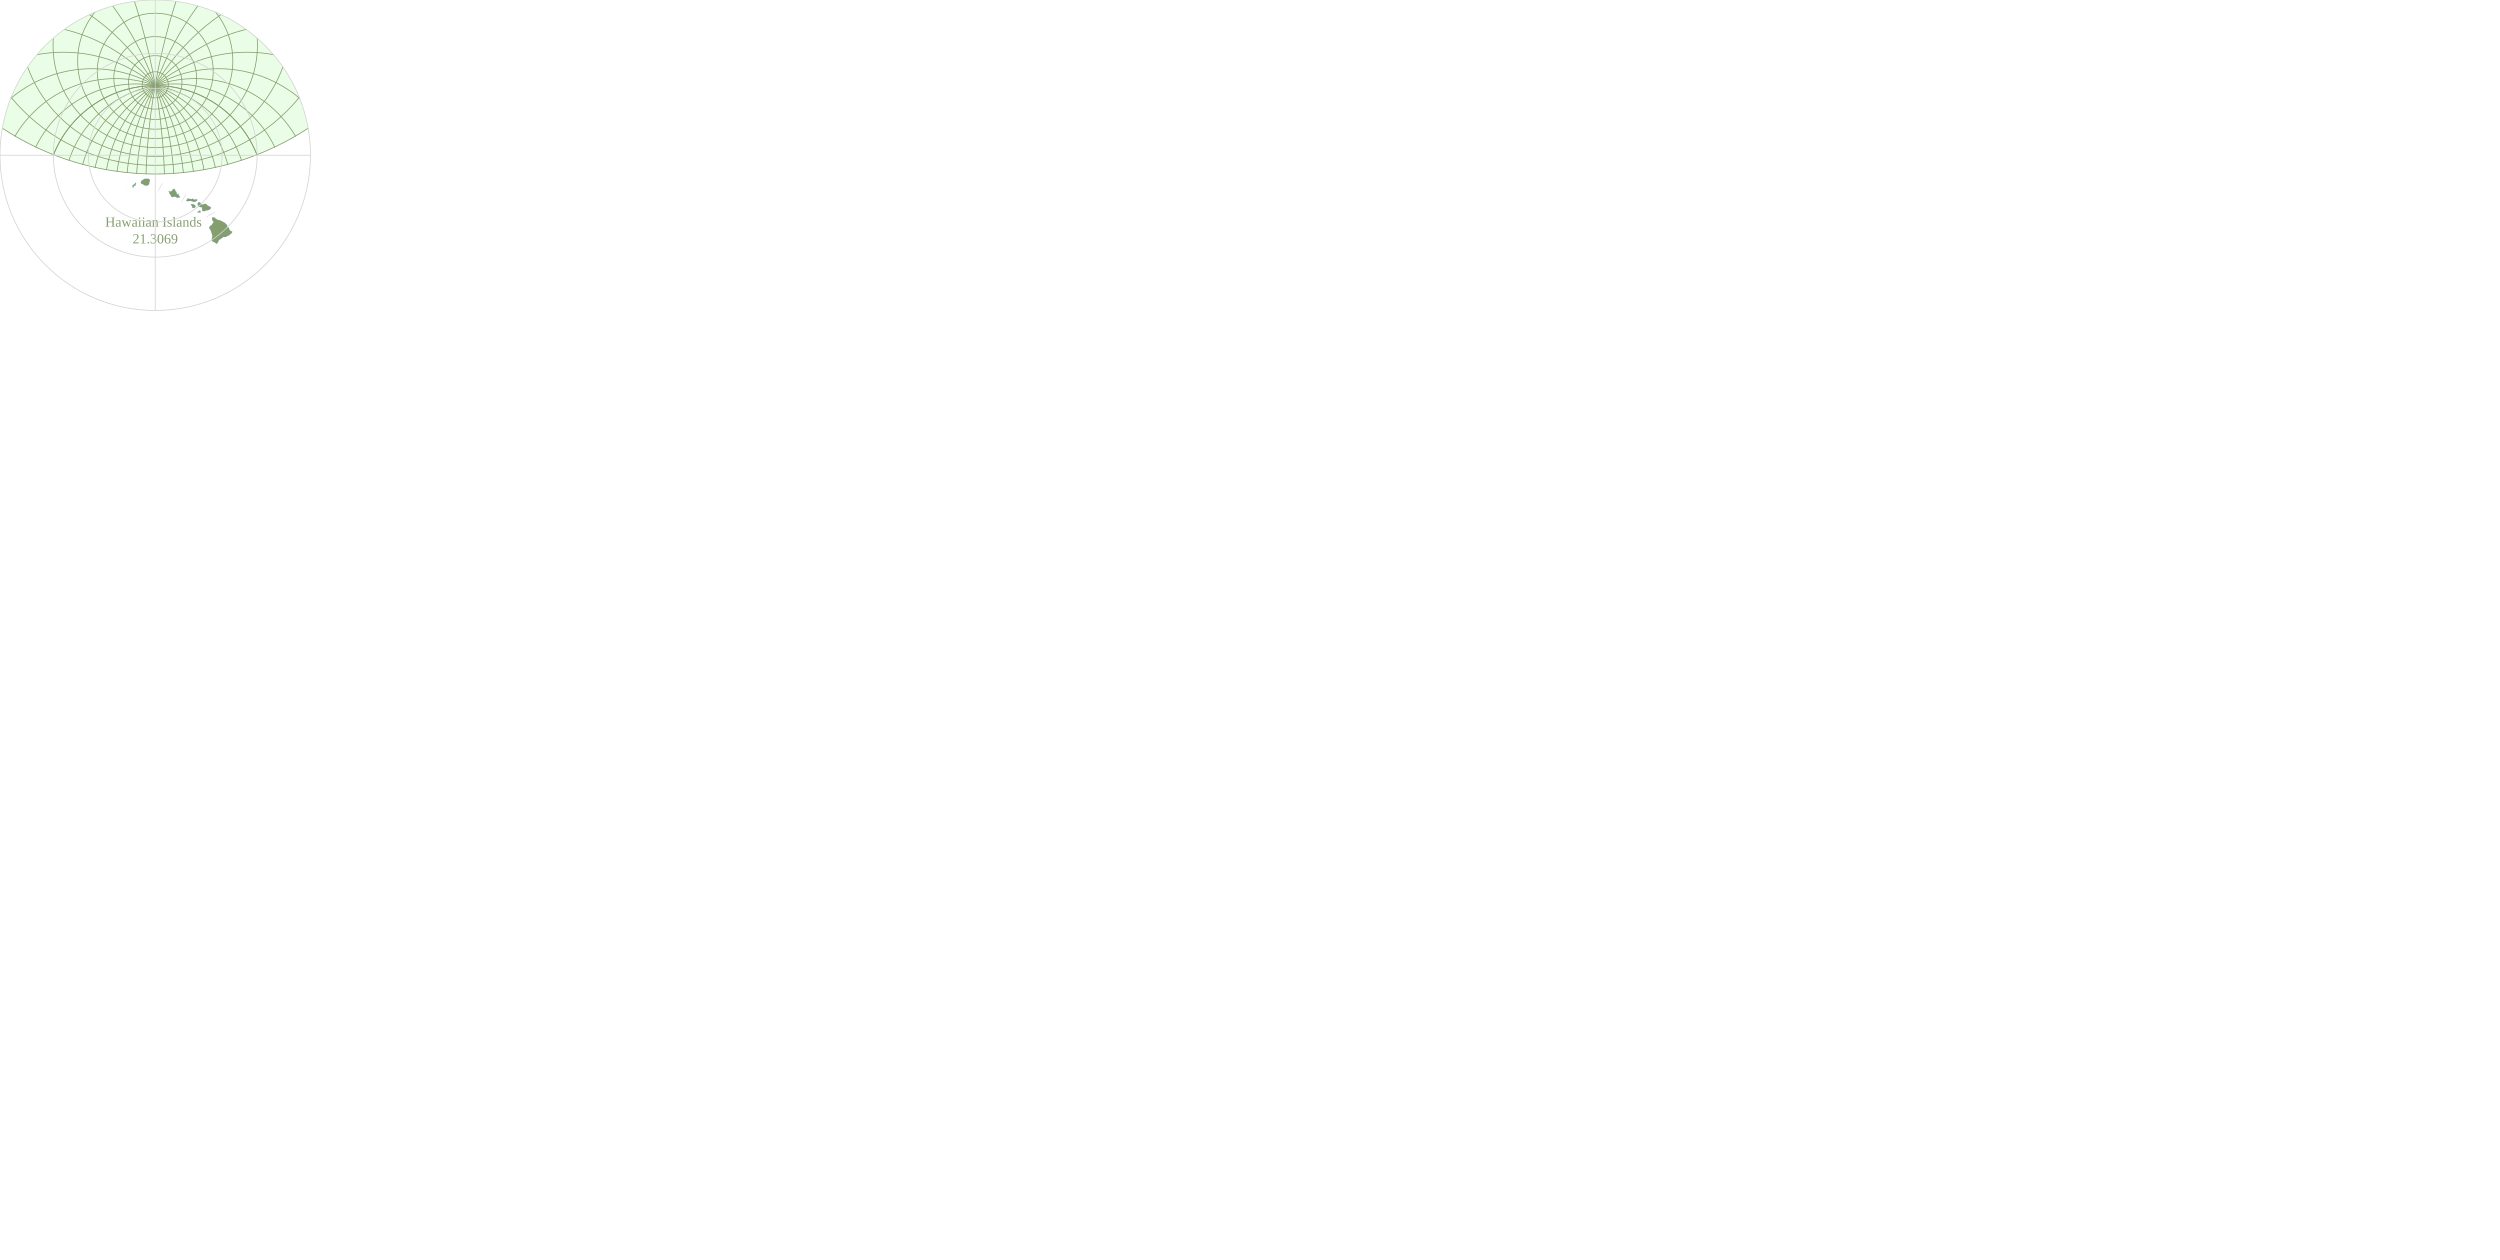
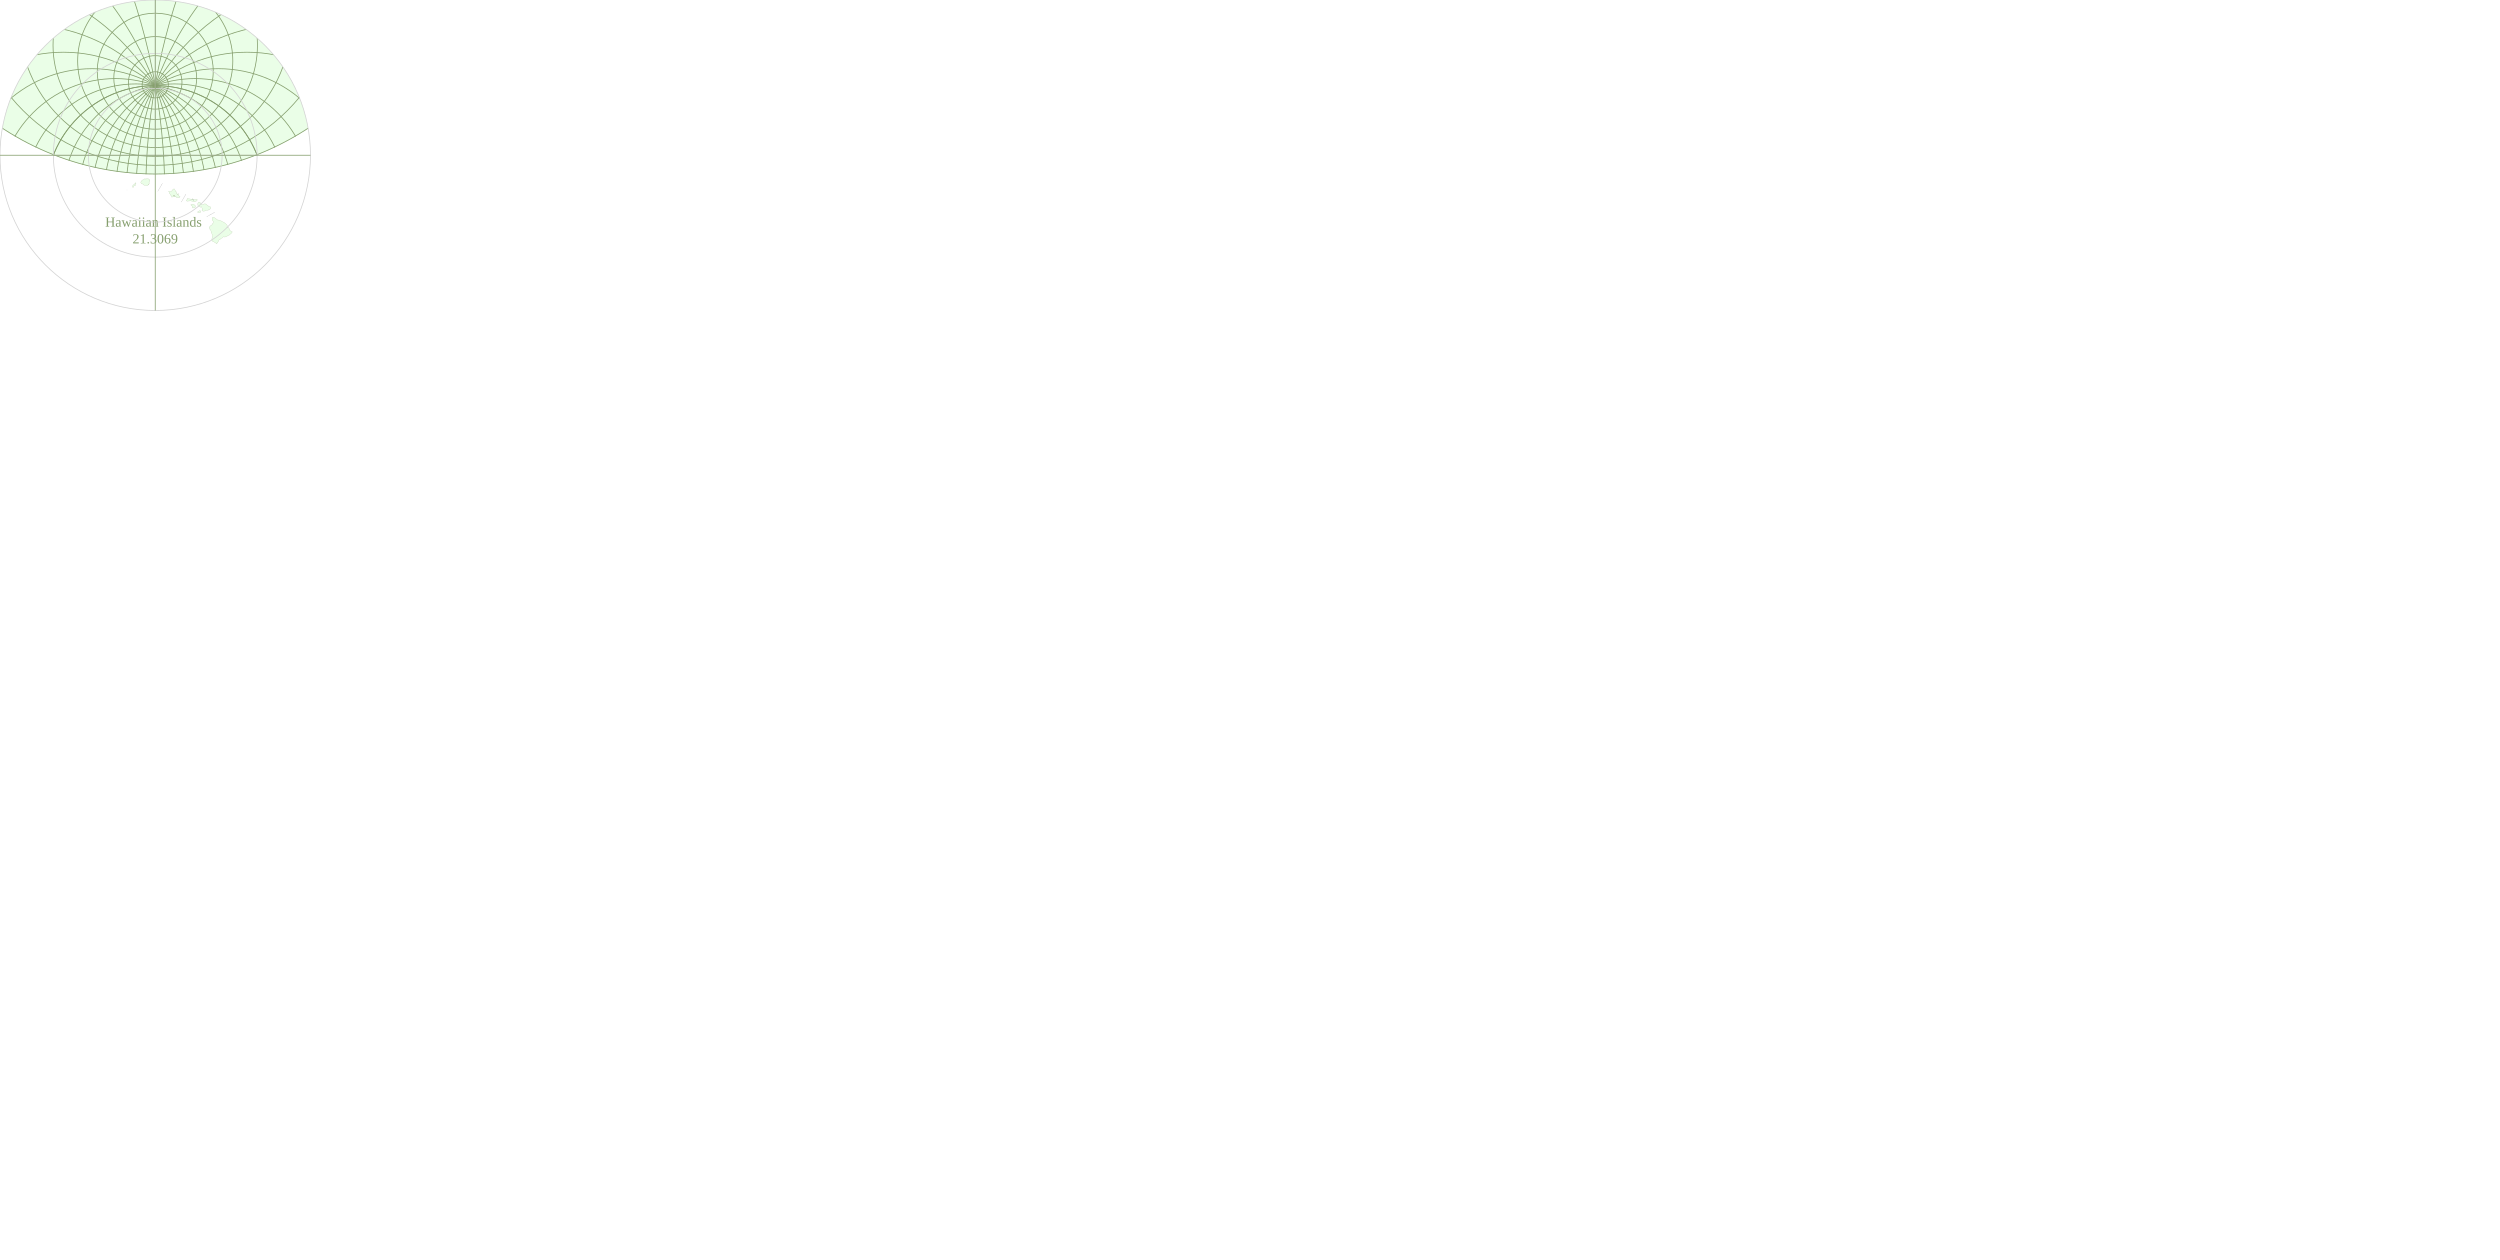
<svg xmlns="http://www.w3.org/2000/svg" xmlns:xlink="http://www.w3.org/1999/xlink" viewbox="0 0 210 210">
  <defs>
    <style type="text/css">
			#plate {
				fill: none;
				stroke: #859e6d;
				stroke-width: 0.5;
				clip-path: url(#horizon);
			}
			#tropics {
				fill: none;
				stroke: lightgrey;
				stroke-width: 0.5;
			}
			#axis {
				fill: none;
+ 				stroke: #859e6d;
+ 				stroke-width: 0.5;				
+ 			}
+ 			#axis_plate {
+ 				fill: none;
				stroke: lightgrey;
- 				stroke-width: 0.5;				
+ 				stroke-width: 0.5;	
			}
			#upperHorizon {
				stroke: #859e6d;
				stroke-width: 1;
				fill: #eafee7;
				clip-path: url(#capricorn);
			}
			#capricornPath {
				stroke: #859e6d;
				stroke-width: 0.5;
				fill: none;
			}
			#azimuth {
				fill: none;
				stroke: #859e6d;
				stroke-width: 0.5;
				clip-path: url(#horizon);
				clip-path: url(#capricorn);
			}
			#almucantar {
				fill: none;
				stroke: #859e6d;
				stroke-width: 0.5;
				clip-path: url(#capricorn);
			}
			#rect7 {
				fill: none !important;
			}
			#polygon9,
			#polygon11,
			#polygon13,
			#polygon15,
			#polygon17,
			#polygon19,
			#polygon21,
			#polygon23,
			#polygon25,
			#polygon27,
			#polygon29,
			#polygon31,
			#polygon33,
			#polygon35,
			#polygon37,
			#polygon39 {
- 				fill: #859e6d !important;
+ 				stroke: #859e6d !important;
+ 				fill: #eafee7 !important;
			}
		</style>
    <clipPath id="capricorn">
      <path id="capricornPath" d="      M0 100      A100 100 0 0 1 0 -100      A100 100 0 0 1 0 100z" />
    </clipPath>
    <clipPath id="horizon">
      <path id="horizonPath" d="      M0.0 348.903       A180.625 180.625 0 0 1 0.0 -12.346      A180.625 180.625 0 0 1 0.0 348.903z     " />
    </clipPath>
  </defs>
  <g transform="translate(100, 100)" style="fill: #859e6d; font-size: 9px;">
    <g id="map" transform="translate(-20, 13), scale(0.05)">
      <svg version="1.0" width="1440.954" height="935.188" id="svg2204">
        <defs id="defs2206" />
        <g transform="translate(814.7628,158.089)" id="layer1">
          <g transform="translate(-814.7628,-158.089)" style="overflow:visible" id="Hawaii">
            <rect width="1440.954" height="935.188" x="0" y="0" style="fill:#c6ecff;fill-rule:evenodd" id="rect7" />
            <polygon points="142.406,96.638 140.892,96.675 140.236,95.994 140.708,93.951 141.779,94.854 142.474,94.721 143.091,93.719 143.559,93.824 143.808,94.515 143.48,95.394 142.406,96.638 " style="fill:#fefee9;fill-rule:evenodd;stroke:#0978ab;stroke-width:1.701;stroke-linejoin:round;stroke-miterlimit:3.864" id="polygon9" />
            <polygon points="310.138,44.458 310.383,45.033 313.321,46.194 317.463,46.52 318.695,46.96 321.298,48.883 322.329,50.836 326.225,53.373 326.589,54.237 326.456,56.213 327.89,58.101 327.627,59.44 328.291,60.53 328.453,62.399 329.101,63.359 330.374,62.928 330.961,63.091 331.343,64.709 331.286,67.844 330.507,69.717 330.28,72.797 328.251,76.203 327.53,78.017 325.937,79.962 323.896,85.69 321.103,88.705 320.058,91.627 319.806,93.722 320.674,99.162 319.618,101.737 319.802,102.197 322.123,101.862 321.636,103.2 321.186,104.435 321.932,106.801 321.698,109.765 321.139,110.937 320.609,110.599 318.522,110.988 317.023,110.596 316.27,111.728 315.051,111.984 314.139,112.931 311.811,112.744 310.081,113.591 310.557,114.104 315.952,113.36 317.524,113.446 317.805,115.704 316.471,116.02 315.455,117.549 313.49,118.111 313.386,118.224 312.694,118.996 310.441,119.912 309.317,121.734 307.871,122.168 308.426,123.842 308.152,124.66 305.427,125.003 304.299,126.709 303.261,127.079 302.237,128.26 301.138,128.514 300.115,129.753 298.496,130.25 297.469,131.2 296.312,131.397 294.996,132.526 293.893,132.548 289.265,130.901 285.798,129.171 282.723,129.465 281.191,128.568 277.425,129.11 276.502,129.593 274.801,128.815 272.998,128.853 270.09,128.797 264.993,127.103 264.34,126.536 262.884,126.392 261.641,125.373 260.365,125.516 259.06,127.053 257.55,127.084 255.996,125.143 253.221,123.227 252.226,122.959 248.64,118.506 246.419,115.477 244.361,114.418 243.514,112.926 243.781,111.933 233.85,109.999 231.551,108.771 227.925,107.864 227.388,107.353 226.739,106.844 223.819,106.385 220.702,105.002 219.389,103.464 218.261,100.005 215.205,96.068 214.585,94.339 215.363,84.977 215.893,82.701 218.074,81.259 220.575,78.592 222.583,77.271 224.627,74.962 225.07,73.966 225.979,70.29 227.777,64.736 229.997,62.424 234.532,59.424 235.869,59.221 238.486,59.106 239.578,58.386 241.672,58.226 243.334,56.971 245.302,56.464 246.214,55.517 246.895,54.631 247.021,54.561 248.621,53.666 251.137,51.465 253.383,50.257 259.139,46.885 262.228,44.209 263.439,43.604 264.2,43.82 266.37,44.472 268.211,43.388 269.841,43.239 270.958,43.622 271.611,44.305 272.003,46.27 272.944,46.657 274.091,45.705 275.013,45.337 275.961,46.073 277.59,45.981 278.859,47.987 279.977,48.486 281.606,48.395 282.464,47.681 282.662,45.994 282.986,44.71 283.667,43.942 285.571,42.974 288.076,42.866 290.772,43.624 293.854,43.33 297.71,43.834 299.368,45.077 300.338,44.013 301.084,43.418 303.236,43.201 304.317,41.96 305.712,41.817 307.554,43.464 309.998,43.416 310.138,44.458 " style="fill:#fefee9;fill-rule:evenodd;stroke:#0978ab;stroke-width:1.701;stroke-linejoin:round;stroke-miterlimit:3.864" id="polygon11" />
            <polygon points="122.239,118.897 124.2,118.153 125.224,117.257 126.409,115.893 131.546,114.142 134.184,112.627 137.774,107.199 138.218,103.938 139.036,101.712 142.932,99.18 145.354,100.69 146.4,100.549 147.236,100.092 148.18,99.578 151.363,101.244 152.091,102.387 152.361,103.949 151.828,106.051 149.824,107.376 147.852,110.035 146.382,114.134 145.412,119.731 145.87,121.752 147.474,125.546 147.481,125.764 147.506,126.823 145.225,128.735 143.253,128.956 142.626,129.493 140.993,129.242 139.515,130.613 137.36,130.491 136.152,131.042 135.045,131.069 134.004,131.21 132.804,132.052 129.96,132.296 128.298,133.264 126.312,135.229 122.116,142.644 119.352,147.534 119.013,150.271 117.766,151.637 116.753,155.262 115.935,154.992 114.082,155.328 112.648,153.795 111.768,153.469 110.204,153.682 109.544,152.827 109.688,151.604 108.834,150.116 107.771,149.329 106.462,145.994 106.74,144.372 107.021,142.729 106.798,140.818 106.257,140.135 109.104,135.477 109.609,132.503 111.152,129.098 115.589,125.041 120.451,119.522 122.239,118.897 " style="fill:#fefee9;fill-rule:evenodd;stroke:#0978ab;stroke-width:1.701;stroke-linejoin:round;stroke-miterlimit:3.864" id="polygon13" />
            <polygon points="36.742,186.404 36.839,189.028 36.237,189.151 35.408,188.576 35.451,187.059 36.742,186.404 " style="fill:#fefee9;fill-rule:evenodd;stroke:#0978ab;stroke-width:1.701;stroke-linejoin:round;stroke-miterlimit:3.864" id="polygon15" />
            <polygon points="645.16,263.011 644.515,262.554 644.623,261.913 646.104,259.632 647.323,259.909 648.029,260.772 646.256,262.766 645.16,263.011 " style="fill:#fefee9;fill-rule:evenodd;stroke:#0978ab;stroke-width:1.701;stroke-linejoin:round;stroke-miterlimit:3.864" id="polygon17" />
            <polygon points="717.732,271.085 716.795,270.222 717.018,269.233 717.829,269.109 718.532,270.206 718.309,270.905 717.732,271.085 " style="fill:#fefee9;fill-rule:evenodd;stroke:#0978ab;stroke-width:1.701;stroke-linejoin:round;stroke-miterlimit:3.864" id="polygon19" />
            <polygon points="659.091,275.398 658.623,274.997 659.081,274.469 659.488,274.755 659.091,275.398 " style="fill:#fefee9;fill-rule:evenodd;stroke:#0978ab;stroke-width:1.701;stroke-linejoin:round;stroke-miterlimit:3.864" id="polygon21" />
            <polygon points="667.053,277.693 663.69,277.497 663.853,276.508 663.082,274.891 663.247,274.25 664.462,274.004 665.922,274.918 667.27,276.297 667.342,277.516 667.053,277.693 " style="fill:#fefee9;fill-rule:evenodd;stroke:#0978ab;stroke-width:1.701;stroke-linejoin:round;stroke-miterlimit:3.864" id="polygon23" />
            <polygon points="648.22,177.512 649.709,180.456 651.417,182.701 651.482,183.397 653.494,186.452 654.207,187.954 655.786,188.865 656.511,191.528 655.609,193.802 657.091,196.457 658.688,199.109 660.331,200.775 664.757,207.113 665.925,207.914 666.462,209.185 665.965,211.455 666.268,212.497 667.778,212.712 668.632,211.252 670.38,211.814 672.947,213.296 673.538,214.16 673.372,214.917 673.956,215.085 675.877,220.987 675.203,223.142 672.856,225.897 672.157,225.788 671.938,226.719 673.004,228.797 672.604,229.325 672.961,230.134 674.129,230.992 674.432,232.266 673.938,234.594 674.298,235.983 675.124,237.078 676.108,236.777 676.227,237.066 677.737,237.457 678.559,238.203 679.95,238.363 681.785,241.654 681.154,242.416 682.917,244.719 684.614,246.037 685.415,245.216 685.941,245.501 686.532,246.541 686.78,247.988 687.779,249.373 689.231,249.764 690.796,249.516 692.007,248.923 692.98,242.41 690.479,241.448 689.361,239.95 689.523,238.961 690.507,238.777 691.823,237.196 692.926,237.243 696.595,238.774 698.102,238.527 700.87,237.048 702.031,237.269 702.327,237.963 701.188,239.832 699.403,241.011 699.093,244.904 697.493,247.068 697.414,247.648 697.331,248.23 698.87,251.177 700.218,252.499 702.601,253.289 703.826,254.147 705.646,256.394 705.945,257.088 705.221,260.114 706.313,264.981 707.614,267.64 709.604,269.652 711.006,270.684 713.734,271.297 717.299,274.281 719.383,274.03 720.259,274.951 720.266,275.707 718.55,277.812 714.261,281.857 711.893,284.089 710.686,284.797 709.297,284.927 708.512,287.431 706.079,287.571 705.322,287.114 705.019,285.723 705.235,284.444 704.821,283.344 704.061,282.539 702.55,282.147 695.554,283.32 691.51,284.348 689.726,285.354 686.226,288.641 685.072,288.885 683.85,288.374 679.856,288.59 678.746,287.557 678.134,284.427 676.843,283.222 674.983,282.428 674.158,281.043 673.159,279.892 670.719,279.396 669.436,278.538 668.787,277.268 668.409,274.659 667.648,274.086 666.314,273.927 664.916,273.012 663.006,273.207 662.068,272.23 662,271.36 662.508,270.368 661.867,269.735 657.033,272.866 654.683,274.982 653.753,274.819 652.466,273.729 649.338,273.532 646.663,272.807 645.607,271.715 644.655,269.404 644.702,269.136 645.034,267.367 644.555,265.979 645.063,264.754 646.905,263.804 650.275,264.405 650.556,263.821 649.965,262.84 650.477,261.731 651.89,258.812 651.648,258.003 650.779,258.128 647.049,256.021 645.593,255.458 644.378,255.82 644.154,256.461 644.75,257.673 644.071,259.365 643.084,259.027 641.08,256.263 640.435,255.574 639.797,255.465 639.015,258.145 639.67,259.473 641.368,261.079 642.529,261.124 643.477,262.797 643.333,265.586 642.702,265.942 639.548,263.829 639.71,262.898 639.299,262.497 637.393,263.099 636.697,262.933 635.926,261.491 636.196,259.919 635.896,258.994 634.913,259.121 634.142,257.736 632.019,259.329 632.025,259.875 632.037,260.955 631.47,262.122 632.296,263.042 637.176,264.321 641.375,266.538 642.781,267.799 643.499,269.765 642.774,272.212 641.289,273.796 638.867,274.87 631.81,275.822 626.73,277.274 613.604,278.941 611.509,278.386 610.222,277.298 609.217,275.8 607.634,269.781 607.227,269.612 606.571,267.994 606.261,266.372 604.502,260.296 602.732,257.821 600.732,255.466 595.351,251.817 594.406,250.551 594.013,247.072 593.35,245.106 590.621,240.321 587.803,237.628 586.173,237.243 585.392,235.162 583.625,232.92 582.573,232.469 582.032,231.083 582.508,227.535 582.429,221.498 581.877,219.415 580.565,216.702 578.68,214.462 575.108,211.232 574.567,210.742 570.584,208.124 570.927,207.539 574.556,207.156 579.098,206.678 584.386,206.392 585.164,206.35 586.173,206.296 587.857,206.302 590.34,206.312 596.608,206.335 596.792,206.337 601.085,206.109 603.976,205.434 605.551,206.053 606.596,205.925 608.377,204.51 611.826,201.971 612.15,200.167 618.754,194.398 621.436,190.418 621.688,187.396 628.23,181.049 630.177,178.879 632.938,176.641 635.367,175.742 636.574,174.916 639.646,174.358 640.968,173.24 644.519,173.838 648.22,177.512 " style="fill:#fefee9;fill-rule:evenodd;stroke:#0978ab;stroke-width:1.701;stroke-linejoin:round;stroke-miterlimit:3.864" id="polygon25" />
            <polygon points="836.887,302.772 839.093,303.629 840.305,303.04 843.664,303.02 845.462,303.589 849.571,303.622 852.062,303.665 860.064,306.23 864.923,305.68 872.287,307.554 875.758,307.535 876.908,306.136 877.394,304.455 878.385,301.017 880.051,298.628 881.323,298.737 883.359,300.236 885.526,305.103 886.001,307.249 887.054,308.869 889.491,310.25 890.763,309.896 891.462,310.53 892.389,310.7 893.831,310.112 894.703,310.921 896.036,310.972 896.793,311.781 898.761,311.83 899.215,310.144 901.886,312.164 903.386,311.169 905.361,312.38 908.313,312.424 909.985,311.196 913.749,311.469 915.079,311.464 917.962,309.476 919.887,309.05 920.103,309.002 922.771,309.979 923.116,310.151 924.731,308.982 931.158,309.072 934.106,308.77 935.559,309.345 936.197,310.272 935.224,312.192 938.529,313.806 941.939,312.631 942.692,313.383 941.953,315.883 935.797,324.21 930.956,328.759 928.534,330.279 926.461,332.145 924.266,333.258 923.059,334.308 920.402,335.772 919.422,336.298 917.108,336.018 916.358,336.602 915.493,336.664 914.224,338.005 913.186,338.184 912.667,338.825 912.264,339.233 911.283,339.18 909.265,340.35 909.488,339.13 907.927,338.847 906.251,339.319 905.501,340.078 904.348,340.547 901.919,340.501 900.127,340.394 898.732,339.123 894.216,338.274 884.953,336.579 879.391,334.75 879.276,334.983 874.698,333.382 871.739,331.888 867.68,330.634 865.474,329.02 862.807,328.338 860.082,327.31 854.105,326.956 853.832,326.939 853.371,327.117 851.168,326.375 850.13,327.136 843.945,328.045 839.5,329.584 837.129,329.366 835.511,329.783 834.7,329.614 832.616,329.164 831.459,329.578 827.53,329.835 817.932,330.598 809.887,330.015 803.734,329.331 802.534,329.198 801.488,328.682 800.439,327.703 800.547,326.773 801.863,324.847 802.494,323.855 802.988,320.6 803.384,319.493 804.592,318.614 804.988,317.391 805.5,316.11 808.192,312.432 809.696,312.189 810.845,311.252 813.491,309.027 814.576,307.219 814.976,306.461 815.135,304.602 815.062,301.781 815.055,301.409 814.057,299.79 812.662,298.812 812.482,297.885 813.051,296.835 813.92,296.713 816.068,297.685 821.403,298.578 823.655,297.982 826.554,298.659 828.54,300.968 829.585,301.601 836.714,302.483 836.887,302.772 " style="fill:#fefee9;fill-rule:evenodd;stroke:#0978ab;stroke-width:1.701;stroke-linejoin:round;stroke-miterlimit:3.864" id="polygon27" />
            <polygon points="989.78,364.569 989.262,364.57 986.94,361.73 986.937,360.801 988.04,361.67 989.78,364.569 " style="fill:#fefee9;fill-rule:evenodd;stroke:#0978ab;stroke-width:1.701;stroke-linejoin:round;stroke-miterlimit:3.864" id="polygon29" />
            <polygon points="874.626,370.781 877.805,370.589 879.484,370.987 881.68,371.382 884.689,371.773 886.192,371.881 887.807,371.466 894.115,373.292 898.109,374.55 901.843,377.159 904.665,379.919 908.962,383.616 910.818,385.176 914.304,389.226 918.373,394.899 919.948,398.376 920.305,400.408 919.793,402.095 915.951,407.628 913.781,412.343 912.635,413.742 908.421,413.935 903.587,416.861 901.623,417.045 900.127,417.982 898.631,418.279 897.994,418.05 896.094,419.163 892.918,419.12 889.231,419.662 886.459,419.676 884.729,420.092 883.633,419.923 882.876,419.289 880.764,417.508 879.164,415.939 878.407,414.608 876.763,409.797 876.663,406.843 876.554,403.525 876.998,400.735 876.872,398.47 875.931,395.92 871.854,390.31 870.056,389.041 862.987,385.365 860.716,382.532 859.775,380.099 860.104,377.135 860.785,375.041 861.935,374.163 863.611,373.863 864.072,374.093 865.795,372.34 867.698,371.517 870.066,371.271 874.626,370.781 " style="fill:#fefee9;fill-rule:evenodd;stroke:#0978ab;stroke-width:1.701;stroke-linejoin:round;stroke-miterlimit:3.864" id="polygon31" />
            <polygon points="992.448,446.508 992.444,445.405 993.947,445.982 993.717,446.447 992.448,446.508 " style="fill:#fefee9;fill-rule:evenodd;stroke:#0978ab;stroke-width:1.701;stroke-linejoin:round;stroke-miterlimit:3.864" id="polygon33" />
            <polygon points="959.435,348.34 958.678,347.355 959.601,346.365 960.931,346.245 962.841,346.935 964.687,346.058 966.485,346.982 967.808,345.758 970.872,345.458 972.847,347.542 975.045,348.349 976.552,349.622 978.174,350.199 979.393,352.053 981.076,353.268 984.15,356.454 985.769,357.146 986.237,358.422 986.237,358.459 986.187,361.558 988.277,364.805 989.262,365.325 989.611,366.137 991.121,368.688 993.558,371.296 994.607,374.139 997.62,378.139 998.604,378.834 999.53,378.889 1004.112,378.572 1004.728,378.529 1007.096,377.479 1009.98,375.499 1013.098,375.608 1015.004,374.734 1017.142,374.555 1018.934,374.377 1020.375,373.678 1023.201,370.595 1025.565,369.314 1028.164,368.497 1030.248,368.9 1031.977,367.039 1034.058,366.339 1036.252,366.51 1037.759,367.844 1039.897,367.667 1042.553,366.618 1043.648,366.675 1045.502,368.473 1048.681,367.947 1048.897,368.102 1049.896,368.817 1050.241,368.7 1051.86,368.466 1054.289,369.567 1056.196,370.379 1057.703,372.759 1059.09,373.57 1061.116,376.763 1062.215,377.342 1065.567,380.186 1067.943,383.495 1070.657,385.468 1071.933,387.791 1073.028,388.022 1076.204,387.266 1077.361,388.428 1079.268,388.659 1080.367,390.052 1081.467,393.769 1082.389,394.291 1084.181,396.498 1084.884,396.788 1085.165,396.904 1086.491,396.904 1088.456,396.208 1090.189,396.265 1091.285,397.02 1094.057,398.008 1097.409,401.086 1098.422,401.276 1103.587,402.25 1106.359,403.122 1110.227,405.331 1115.366,411.663 1114.959,413.696 1114.786,414.683 1115.132,416.833 1114.209,420.838 1114.44,421.943 1113.575,424.265 1113.863,425.485 1112.71,427.169 1109.88,431.291 1108.496,432.452 1107.559,432.795 1105.494,433.554 1104.109,434.482 1101.284,438.257 1100.023,440.324 1099.899,440.521 1098.804,441.276 1095.113,442.379 1093.959,442.379 1092.691,441.391 1091.999,441.391 1090.557,442.378 1088.135,444.005 1086.289,444.179 1083.291,446.271 1081.906,446.62 1080.58,448.014 1080.22,448.048 1079.369,448.129 1078.734,449.06 1077.931,449.293 1076.543,447.957 1075.332,447.725 1073.082,448.016 1072.102,448.714 1070.43,448.482 1069.392,448.715 1067.315,447.38 1064.605,447.498 1061.722,448.197 1058.896,449.361 1055.381,451.629 1051.694,453.084 1051.24,453.35 1049.099,454.597 1046.911,454.89 1045.527,455.879 1043.739,456.345 1041.667,457.916 1040.225,458.383 1037.518,458.444 1034.746,457.983 1032.673,458.161 1031.347,458.859 1030.482,459.326 1028.81,458.979 1027.486,459.679 1025.641,459.797 1023.049,460.731 1021.665,460.85 1019.989,459.75 1015.375,459.7 1014.222,459.005 1013.011,458.892 1012.435,458.08 1012.604,456.859 1011.735,455.177 1009.082,455.531 1007.752,454.779 1005.903,452.052 1006.058,451.281 1006.3,450.077 1006.008,448.8 1004.674,446.131 1003.401,444.798 1005.07,442.53 1005.586,441.25 1005.806,437.882 1004.988,433.876 1005.326,430.855 1005.096,430.217 1004.216,424.991 1001.949,419.362 1001.131,415.474 1001.243,414.486 1001.297,411.93 1000.77,409.725 999.321,407.696 996.834,406.075 993.828,404.92 992.498,404.75 990.307,405.453 989.269,405.919 985.412,409.415 984.259,409.824 983.394,409.652 977.489,405.835 973.33,405.151 971.308,404.344 967.775,401.625 965.869,400.934 962.751,401.234 961.994,399.843 959.846,396.191 958.512,394.977 956.894,394.227 956.367,393.241 954.857,390.923 951.148,387.625 949.869,385.597 949.162,381.709 948.286,379.796 948.395,377.705 947.169,374.806 946.416,374.169 945.659,372.604 945.479,371.037 946.105,369.583 946.877,365.745 946.898,365.631 948.672,360.63 950.568,358.185 951.372,356.962 952.799,352.137 953.895,350.972 954.99,350.736 956.45,351.511 959.435,348.34 " style="fill:#fefee9;fill-rule:evenodd;stroke:#0978ab;stroke-width:1.701;stroke-linejoin:round;stroke-miterlimit:3.864" id="polygon35" />
            <polygon points="971.02,454.524 974.015,453.703 976.956,453.635 979.731,455.196 980.423,456.065 981.18,457.458 982.68,458.672 983.375,459.774 982.925,462.331 981.036,466.866 980.352,468.901 980.355,470.353 979.897,471.167 981.108,471.28 982.604,470.347 983.181,470.404 983.992,471.447 985.142,471.095 985.203,471.908 984.745,472.955 983.019,474.585 982.218,475.924 981.411,476.334 979.915,476.395 977.951,475.82 977.262,476.287 976.051,476.232 973.81,477.4 971.56,477.697 970.407,476.829 969.649,475.031 968.438,474.338 967.116,476.084 965.501,475.509 964.063,475.63 959.229,478.259 958.422,477.914 957.665,475.883 954.565,478.914 953.296,479.382 951.682,479.099 949.202,477.888 948.791,476.03 946.188,474.297 944.97,472.269 945.082,471.572 947.263,469.356 948.758,468.48 950.824,465.976 952.781,465.387 954.223,464.917 956.241,465.026 958.022,463.626 959.572,462.169 961.014,461.584 964.979,458.667 966.586,456.687 968.316,456.507 971.02,454.524 " style="fill:#fefee9;fill-rule:evenodd;stroke:#0978ab;stroke-width:1.701;stroke-linejoin:round;stroke-miterlimit:3.864" id="polygon37" />
            <polygon points="1150.618,606.588 1150.492,605.35 1150.571,605.013 1151.591,600.763 1151.533,598.44 1151.248,597.625 1150.117,596.215 1147.518,592.973 1145.222,589.427 1141.776,585.298 1141.217,584.708 1138.964,582.332 1138.045,580.878 1137.642,578.787 1137.184,576.812 1135.922,574.486 1135.691,572.104 1135.267,570.796 1133.569,565.596 1133.23,559.439 1132.542,557.057 1132.862,556.242 1133.345,555.025 1133.349,552.76 1134.675,547.068 1134.776,546.897 1138.82,540.103 1138.964,540.034 1142.046,538.539 1148.015,538.854 1148.837,538.897 1152.459,540.297 1154.013,540.589 1157.924,543.21 1160.166,543.504 1162.523,544.67 1164.423,544.209 1168.676,547.063 1171.203,549.102 1171.776,550.613 1172.41,551.08 1173.56,551.198 1173.498,553.463 1173.957,554.626 1182.863,560.164 1183.725,560.282 1185.22,560.46 1193.147,565.824 1194.123,566.465 1196.012,569.084 1197.393,570.192 1199,570.254 1200.607,571.246 1202.103,571.541 1203.023,572.183 1205.142,575.383 1206.692,576.085 1213.137,573.956 1215.033,573.961 1218.94,575.542 1220.836,575.665 1224.451,577.652 1225.774,577.541 1228.189,577.782 1232.092,579.48 1236,580.365 1238.753,581.712 1241.107,582.185 1243.403,583.53 1244.723,584.465 1246.618,584.937 1250.403,586.986 1252.468,588.098 1254.015,589.44 1255.106,589.328 1256.257,589.856 1260.438,593.069 1262.91,593.312 1263.426,593.373 1267.495,596.528 1268.526,596.939 1269.305,597.308 1276.168,600.564 1278.792,601.808 1281.718,602.635 1283.38,603.747 1285.842,605.154 1287.002,606.588 1287.673,607.37 1290.935,609.827 1293.343,610.594 1295.635,612.291 1297.235,613.519 1299.517,616.726 1301.698,617.725 1304.098,619.829 1306.16,620.828 1308.276,622.757 1314.904,629.242 1315.499,629.991 1316.159,630.818 1318.434,635.013 1319.464,635.775 1320.888,637.758 1322.377,638.348 1324.546,640.394 1326.37,643.193 1326.871,645.694 1325.004,651.085 1324.651,653.291 1325.556,655.735 1325.138,658.289 1325.88,659.513 1325.581,661.254 1324.752,666.304 1324.777,672.402 1325.512,674.208 1326.197,674.851 1328.432,675.445 1329.066,674.345 1329.701,674.059 1330.616,674.529 1331.481,674.602 1332.105,674.654 1333.031,673.632 1333.258,673.384 1333.46,673.365 1335.039,673.221 1336.423,671.893 1337.338,671.899 1338.881,673.419 1339.623,673.423 1339.688,672.552 1341.487,672.609 1342.039,672.626 1343.134,671.82 1344.793,672.528 1345.881,672.36 1346.479,672.891 1346.739,673.122 1349.63,678.775 1351.944,684.89 1351.817,686.632 1351.003,688.834 1351.097,692.087 1351.418,695.923 1352.142,697.561 1352.549,698.487 1354.031,700.181 1356.319,700.372 1359.008,701.203 1359.578,702.079 1359.444,704.924 1360.01,706.147 1362.75,708.025 1368.553,714.05 1373.235,716.755 1373.988,717.396 1374.543,717.869 1376.544,718.581 1378.772,719.991 1381.745,720.594 1384.77,722.476 1387.627,722.904 1390.363,725.074 1391.377,727.754 1390.612,730.594 1389.048,733.255 1387.988,737.476 1387.927,737.719 1384.412,741.12 1380.887,745.508 1377.319,748.561 1374.731,750.109 1371.332,753.571 1364.343,758.128 1363.402,758.742 1358.446,764.226 1352.928,768.254 1349.933,771.372 1347.579,773.099 1346.479,773.57 1339.263,776.661 1338.228,777.104 1328.198,780.644 1324.867,783.295 1319.59,785.877 1315.168,789.569 1311.422,790.669 1307.209,791.906 1304.92,792.068 1300.797,793.672 1295.649,794.05 1292.276,793.394 1289.594,792.103 1286.451,791.854 1284.454,790.973 1282.107,791.077 1281.109,791.565 1279.988,792.112 1275.695,793.254 1271.449,797.009 1266.695,799.31 1265.949,800.004 1263.584,804.757 1262.038,806.202 1256.484,808.851 1256.12,808.926 1254.022,809.362 1247.094,812.819 1244.971,815.831 1243.31,817.335 1241.702,819.478 1239.982,820.865 1237.005,822.19 1233.12,822.698 1229.631,823.905 1226.369,825.288 1225.68,825.983 1225.623,827.318 1224.815,829.872 1223.1,830.388 1222.299,830.618 1217.941,836.063 1215.71,838.031 1215.018,839.307 1215.35,844.536 1214.543,847.728 1212.935,850.859 1209.157,854.682 1208.635,856.74 1208.408,857.642 1206.627,860.831 1204.731,866.285 1203.762,866.979 1200.964,866.506 1198.899,870.508 1192.894,877.52 1189.917,879.542 1188.208,880.703 1186.27,881.163 1185.411,880.928 1184.957,879.649 1185.48,875.584 1184.968,874.48 1179.666,871.098 1176.707,867.839 1174.367,866.44 1170.601,865.851 1168.027,864.885 1167.177,864.566 1164.556,862.76 1158.738,857.638 1157.142,856.88 1152.802,856.002 1148.639,854.078 1140.229,851.215 1139.39,850.929 1137.793,849.417 1135.912,844.071 1134.03,840.642 1131.175,837.095 1129.978,833.9 1129.067,827.858 1129.182,824.605 1130.195,823.082 1130.728,822.283 1129.471,819.958 1129.417,818.971 1130.617,817.113 1131.248,815.197 1131.074,813.047 1132.505,809.215 1132.336,808.286 1133.194,806.544 1132.967,802.827 1133.713,797.483 1133.659,795.392 1134.185,792.718 1135.898,784.009 1135.612,778.433 1136.705,774.077 1134.023,763.037 1133.028,761.787 1131.619,760.015 1131.219,758.271 1131.907,755.135 1130.649,753.101 1130.195,751.532 1128.822,749.672 1128.191,747.929 1127.279,742.584 1129.056,739.565 1128.883,738.519 1127.91,737.53 1126.879,737.413 1125.621,737.819 1124.417,736.772 1123.415,736.537 1122.929,736.422 1122.07,734.854 1122.244,732.704 1121.844,730.787 1120.07,726.894 1120.585,723.409 1120.355,722.304 1117.835,717.598 1118.639,715.972 1118.466,715.449 1117.381,714.635 1117.493,711.905 1116.693,708.187 1116.13,707.435 1115.431,706.5 1114.862,704.526 1113.37,702.55 1112.739,699.994 1112.912,699.18 1111.592,698.018 1109.131,697.494 1107.181,695.693 1104.142,694.53 1103.454,693.833 1103.022,692.244 1102.996,692.147 1104.084,689.65 1103.796,688.14 1102.65,686.862 1102.135,685.061 1099.438,683.026 1098.865,681.574 1098.465,678.031 1097.946,676.927 1096.876,676.236 1095.423,675.3 1095.135,674.603 1097.373,671.699 1097.2,670.363 1098.577,667.517 1098.173,665.077 1098.516,663.276 1099.719,661.534 1102.819,659.211 1107.065,655.03 1109.588,651.604 1110.039,651.157 1113.777,647.424 1115.5,644.928 1117.223,643.593 1119.403,642.665 1121.123,642.563 1122.33,642.493 1124.453,643.076 1125.488,642.96 1126.98,641.858 1128.414,641.511 1128.53,640.814 1127.899,638.606 1128.476,637.503 1129.852,636.052 1130.314,634.949 1131.777,633.725 1131.979,633.557 1132.383,631.35 1133.244,630.48 1133.475,629.144 1136.69,627.172 1135.198,625.487 1135.544,623.86 1136.405,622.293 1136.427,622.287 1137.844,621.888 1138.648,621.25 1138.532,619.914 1141.001,620.265 1141.001,619.103 1142.356,617.303 1144.623,614.288 1145.431,613.708 1149.911,611.39 1150.719,607.558 1150.618,606.588 " style="fill:#fefee9;fill-rule:evenodd;stroke:#0978ab;stroke-width:1.701;stroke-linejoin:round;stroke-miterlimit:3.864" id="polygon39" />
            <polyline style="fill:none;fill-rule:evenodd;stroke:#646464;stroke-width:1.842;stroke-linejoin:round;stroke-miterlimit:3.864" points="893.4,310.417 892.11,313.448 893.018,313.335 894.715,315.298      896.522,317.03 897.995,317.149 896.975,317.839 896.975,318.415 897.198,318.76 897.312,319.107      896.971,319.567 896.739,320.718 896.854,321.295 893.338,321.862 891.869,321.513 890.172,319.435      888.03,315.513 887.35,315.281 887.24,314.245 885.877,315.738 884.97,315.966 883.839,315.388      882.366,314.462 881.914,314.462 880.783,313.307 880.444,313.076 880.331,312.154 879.769,310.655      877.502,309.844 873.652,309.951 872.859,310.295 871.614,309.717 871.614,309.372 870.031,308.791      870.011,307.106 " id="polyline41" />
            <line style="fill:none;fill-rule:evenodd;stroke:#646464;stroke-width:1.842;stroke-linejoin:round;stroke-miterlimit:3.864" x1="1063.463" y1="531.676" x2="1167.463" y2="473.933" id="line43" />
            <line style="fill:none;fill-rule:evenodd;stroke:#646464;stroke-width:1.842;stroke-linejoin:round;stroke-miterlimit:3.864" x1="433.345" y1="204.898" x2="492.751" y2="101.839" id="line45" />
            <line style="fill:none;fill-rule:evenodd;stroke:#646464;stroke-width:1.842;stroke-linejoin:round;stroke-miterlimit:3.864" x1="736.034" y1="343.413" x2="795.44" y2="240.354" id="line47" />
          </g>
        </g>
      </svg>
    </g>
    <text id="description" x="0" y="46" text-anchor="middle">
			Hawaiian Islands
    		<tspan x="0" dy="1.2em">21.3069 </tspan>
    </text>
  </g>
  <g transform="translate(100, 100), scale(1, -1)">
    <g id="plate">
      <g id="upperHorizon">
        <use xlink:href="#horizonPath" />
      </g>
      <g style="clip-path: url(#horizon);">
        <g id="azimuth">
          <circle cx="0.0" cy="-25.598" r="70.448" />
          <circle cx="-0.0" cy="-25.598" r="70.448" />
          <circle cx="12.422" cy="-25.598" r="71.534" />
          <circle cx="-12.422" cy="-25.598" r="71.534" />
          <circle cx="25.641" cy="-25.598" r="74.969" />
          <circle cx="-25.641" cy="-25.598" r="74.969" />
          <circle cx="40.673" cy="-25.598" r="81.346" />
          <circle cx="-40.673" cy="-25.598" r="81.346" />
          <circle cx="59.113" cy="-25.598" r="91.963" />
          <circle cx="-59.113" cy="-25.598" r="91.963" />
          <circle cx="83.956" cy="-25.598" r="109.597" />
          <circle cx="-83.956" cy="-25.598" r="109.597" />
          <circle cx="122.019" cy="-25.598" r="140.895" />
          <circle cx="-122.019" cy="-25.598" r="140.895" />
          <circle cx="193.553" cy="-25.598" r="205.975" />
          <circle cx="-193.553" cy="-25.598" r="205.975" />
          <circle cx="399.528" cy="-25.598" r="405.692" />
          <circle cx="-399.528" cy="-25.598" r="405.692" />
        </g>
      </g>
      <g id="almucantar">
        <circle cx="0" cy="113.864" r="120.361" />
        <circle cx="0" cy="86.685" r="87.434" />
        <circle cx="0" cy="70.823" r="65.835" />
        <circle cx="0" cy="60.772" r="49.97" />
        <circle cx="0" cy="54.14" r="37.354" />
        <circle cx="0" cy="49.737" r="26.693" />
        <circle cx="0" cy="46.925" r="17.227" />
        <circle cx="0" cy="45.355" r="8.454" />
      </g>
+       <g id="axis_plate">
+         <line id="axis_plate" x1="0" y1="100" x2="0" y2="-100" />
+         <line id="axis_plate" x1="-100" y1="0" x2="100" y2="0" />
+       </g>
    </g>
    <g id="tropics">
      <g>
        <circle id="tropics" cx="0" cy="0" r="100" />
      </g>
      <g>
        <circle id="tropics" cx="0" cy="0" r="65.632" />
      </g>
      <g>
        <circle id="tropics" cx="0" cy="0" r="43.076" />
      </g>
    </g>
    <g id="axis">
      <line id="axis" x1="0" y1="100" x2="0" y2="-100" />
      <line id="axis" x1="-100" y1="0" x2="100" y2="0" />
    </g>
  </g>
</svg>
